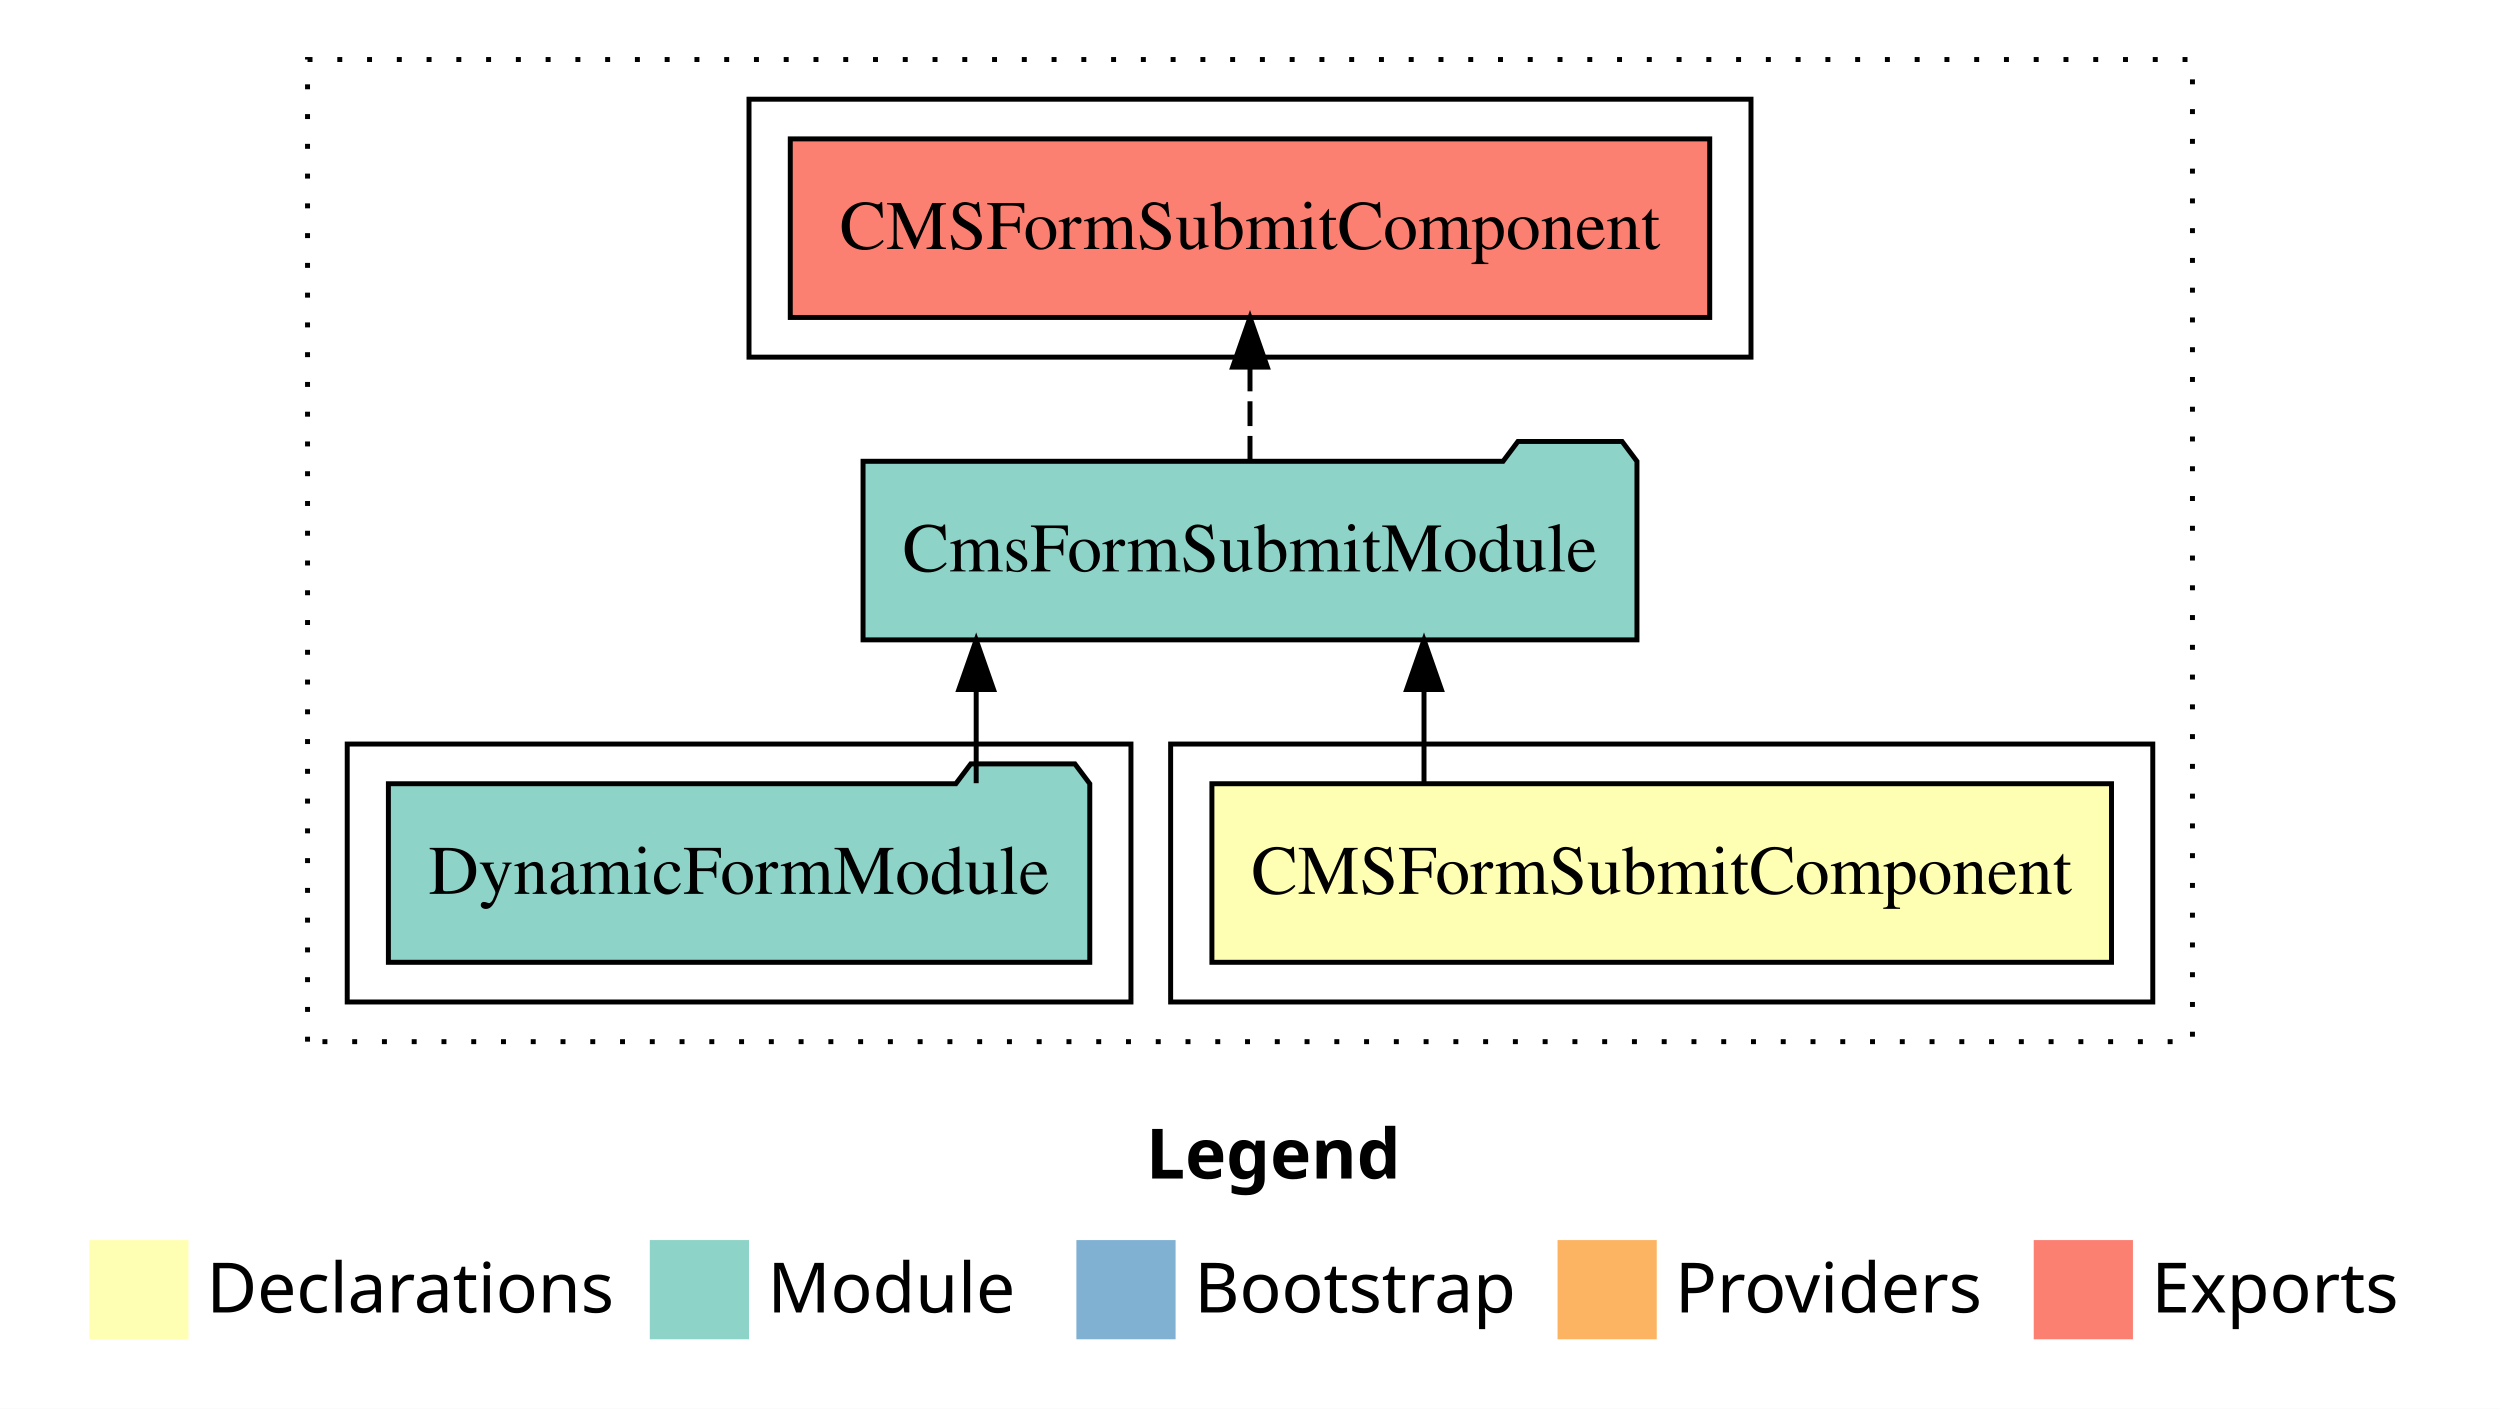
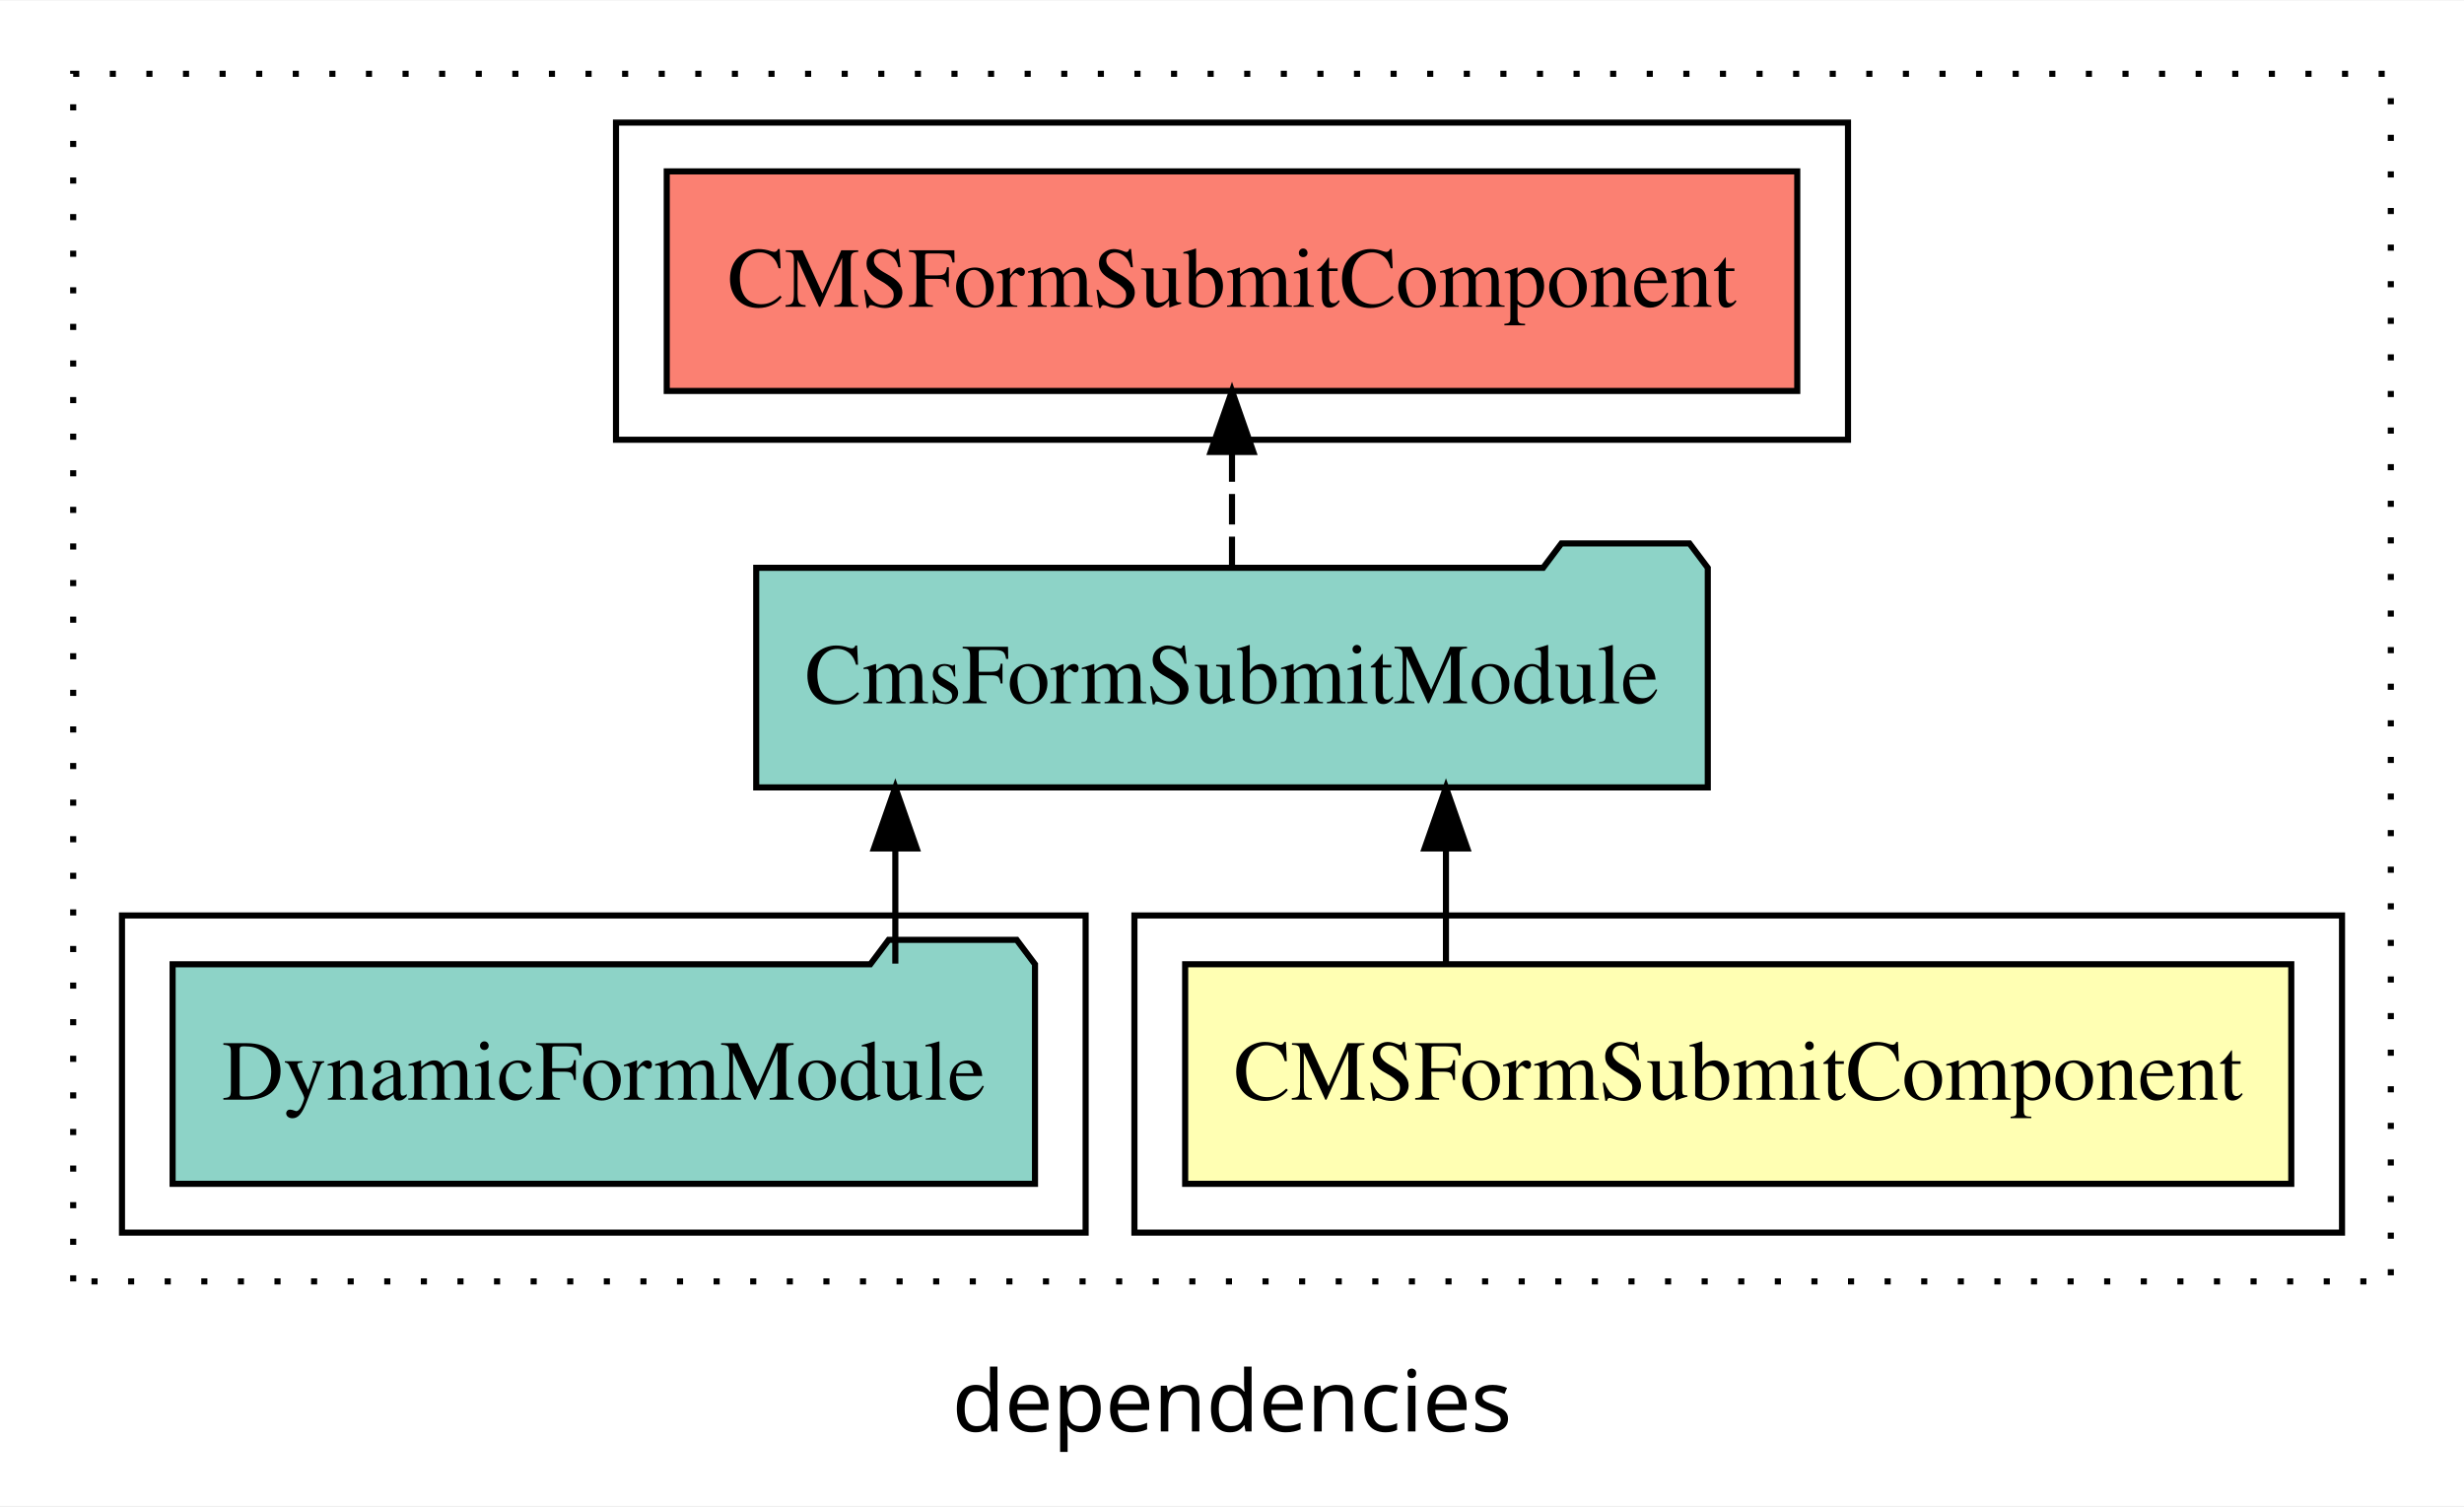
- <svg xmlns="http://www.w3.org/2000/svg" width="504pt" height="284pt" viewBox="0.00 0.00 504.00 284.00">
-   <g id="graph0" class="graph" transform="scale(1 1) rotate(0) translate(4 280)">
-     <polygon fill="white" stroke="transparent" points="-4,4 -4,-280 500,-280 500,4 -4,4" />
-     <text text-anchor="start" x="227.01" y="-42.4" font-family="sans-serif" font-weight="bold" font-size="14.00">Legend</text>
-     <polygon fill="#ffffb3" stroke="transparent" points="14,-10 14,-30 34,-30 34,-10 14,-10" />
-     <text text-anchor="start" x="37.63" y="-15.4" font-family="sans-serif" font-size="14.00">  Declarations</text>
-     <polygon fill="#8dd3c7" stroke="transparent" points="127,-10 127,-30 147,-30 147,-10 127,-10" />
-     <text text-anchor="start" x="150.73" y="-15.4" font-family="sans-serif" font-size="14.00">  Module</text>
-     <polygon fill="#80b1d3" stroke="transparent" points="213,-10 213,-30 233,-30 233,-10 213,-10" />
-     <text text-anchor="start" x="236.78" y="-15.4" font-family="sans-serif" font-size="14.00">  Bootstrap</text>
-     <polygon fill="#fdb462" stroke="transparent" points="310,-10 310,-30 330,-30 330,-10 310,-10" />
-     <text text-anchor="start" x="333.67" y="-15.4" font-family="sans-serif" font-size="14.00">  Providers</text>
-     <polygon fill="#fb8072" stroke="transparent" points="406,-10 406,-30 426,-30 426,-10 406,-10" />
-     <text text-anchor="start" x="429.73" y="-15.4" font-family="sans-serif" font-size="14.00">  Exports</text>
+ <svg xmlns="http://www.w3.org/2000/svg" width="404pt" height="247pt" viewBox="0.00 0.00 404.00 246.80">
+   <g id="graph0" class="graph" transform="scale(1 1) rotate(0) translate(4 242.8)">
+     <polygon fill="white" stroke="transparent" points="-4,4 -4,-242.8 400,-242.8 400,4 -4,4" />
+     <text text-anchor="middle" x="198" y="-8.2" font-family="sans-serif" font-size="14.00">dependencies</text>
    <g id="clust1" class="cluster">
-       <polygon fill="none" stroke="black" stroke-dasharray="1,5" points="58,-70 58,-268 438,-268 438,-70 58,-70" />
+       <polygon fill="none" stroke="black" stroke-dasharray="1,5" points="8,-32.8 8,-230.8 388,-230.8 388,-32.8 8,-32.8" />
+     </g>
+     <g id="clust5" class="cluster">
+       <polygon fill="none" stroke="black" points="97,-170.8 97,-222.8 299,-222.8 299,-170.8 97,-170.8" />
    </g>
    <g id="clust2" class="cluster">
-       <polygon fill="none" stroke="black" points="232,-78 232,-130 430,-130 430,-78 232,-78" />
-     </g>
-     <g id="clust5" class="cluster">
-       <polygon fill="none" stroke="black" points="147,-208 147,-260 349,-260 349,-208 147,-208" />
+       <polygon fill="none" stroke="black" points="182,-40.8 182,-92.8 380,-92.8 380,-40.8 182,-40.8" />
    </g>
    <g id="clust4" class="cluster">
-       <polygon fill="none" stroke="black" points="66,-78 66,-130 224,-130 224,-78 66,-78" />
+       <polygon fill="none" stroke="black" points="16,-40.8 16,-92.8 174,-92.8 174,-40.8 16,-40.8" />
    </g>
    <g id="node1" class="node">
-       <polygon fill="#ffffb3" stroke="black" points="421.68,-122 240.32,-122 240.32,-86 421.68,-86 421.68,-122" />
-       <text text-anchor="middle" x="331" y="-99.8" font-family="Times,serif" font-size="14.00">CMSFormSubmitComponent</text>
+       <polygon fill="#ffffb3" stroke="black" points="371.68,-84.8 190.32,-84.8 190.32,-48.8 371.68,-48.8 371.68,-84.8" />
+       <text text-anchor="middle" x="281" y="-62.6" font-family="Times,serif" font-size="14.00">CMSFormSubmitComponent</text>
    </g>
    <g id="node2" class="node">
-       <polygon fill="#8dd3c7" stroke="black" points="326.01,-187 323.01,-191 302.01,-191 299.01,-187 169.99,-187 169.99,-151 326.01,-151 326.01,-187" />
-       <text text-anchor="middle" x="248" y="-164.8" font-family="Times,serif" font-size="14.00">CmsFormSubmitModule</text>
+       <polygon fill="#8dd3c7" stroke="black" points="276.01,-149.8 273.01,-153.8 252.01,-153.8 249.01,-149.8 119.99,-149.8 119.99,-113.8 276.01,-113.8 276.01,-149.8" />
+       <text text-anchor="middle" x="198" y="-127.6" font-family="Times,serif" font-size="14.00">CmsFormSubmitModule</text>
    </g>
    <g id="edge1" class="edge">
-       <path fill="none" stroke="black" d="M283.08,-122.11C283.08,-122.11 283.08,-140.99 283.08,-140.99" />
-       <polygon fill="black" stroke="black" points="279.58,-140.99 283.08,-150.99 286.58,-140.99 279.58,-140.99" />
+       <path fill="none" stroke="black" d="M233.08,-84.91C233.08,-84.91 233.08,-103.79 233.08,-103.79" />
+       <polygon fill="black" stroke="black" points="229.58,-103.79 233.08,-113.79 236.58,-103.79 229.58,-103.79" />
    </g>
    <g id="node4" class="node">
-       <polygon fill="#fb8072" stroke="black" points="340.68,-252 155.32,-252 155.32,-216 340.68,-216 340.68,-252" />
-       <text text-anchor="middle" x="248" y="-229.8" font-family="Times,serif" font-size="14.00">CMSFormSubmitComponent </text>
+       <polygon fill="#fb8072" stroke="black" points="290.68,-214.8 105.32,-214.8 105.32,-178.8 290.68,-178.8 290.68,-214.8" />
+       <text text-anchor="middle" x="198" y="-192.6" font-family="Times,serif" font-size="14.00">CMSFormSubmitComponent </text>
    </g>
    <g id="edge3" class="edge">
-       <path fill="none" stroke="black" stroke-dasharray="5,2" d="M248,-187.11C248,-187.11 248,-205.99 248,-205.99" />
-       <polygon fill="black" stroke="black" points="244.5,-205.99 248,-215.99 251.5,-205.99 244.5,-205.99" />
+       <path fill="none" stroke="black" stroke-dasharray="5,2" d="M198,-149.91C198,-149.91 198,-168.79 198,-168.79" />
+       <polygon fill="black" stroke="black" points="194.5,-168.79 198,-178.79 201.5,-168.79 194.5,-168.79" />
    </g>
    <g id="node3" class="node">
-       <polygon fill="#8dd3c7" stroke="black" points="215.7,-122 212.7,-126 191.7,-126 188.7,-122 74.3,-122 74.3,-86 215.7,-86 215.7,-122" />
-       <text text-anchor="middle" x="145" y="-99.8" font-family="Times,serif" font-size="14.00">DynamicFormModule</text>
+       <polygon fill="#8dd3c7" stroke="black" points="165.7,-84.8 162.7,-88.8 141.7,-88.8 138.7,-84.8 24.3,-84.8 24.3,-48.8 165.7,-48.8 165.7,-84.8" />
+       <text text-anchor="middle" x="95" y="-62.6" font-family="Times,serif" font-size="14.00">DynamicFormModule</text>
    </g>
    <g id="edge2" class="edge">
-       <path fill="none" stroke="black" d="M192.8,-122.11C192.8,-122.11 192.8,-140.99 192.8,-140.99" />
-       <polygon fill="black" stroke="black" points="189.3,-140.99 192.8,-150.99 196.3,-140.99 189.3,-140.99" />
+       <path fill="none" stroke="black" d="M142.8,-84.91C142.8,-84.91 142.8,-103.79 142.8,-103.79" />
+       <polygon fill="black" stroke="black" points="139.3,-103.79 142.8,-113.79 146.3,-103.79 139.3,-103.79" />
    </g>
  </g>
</svg>
